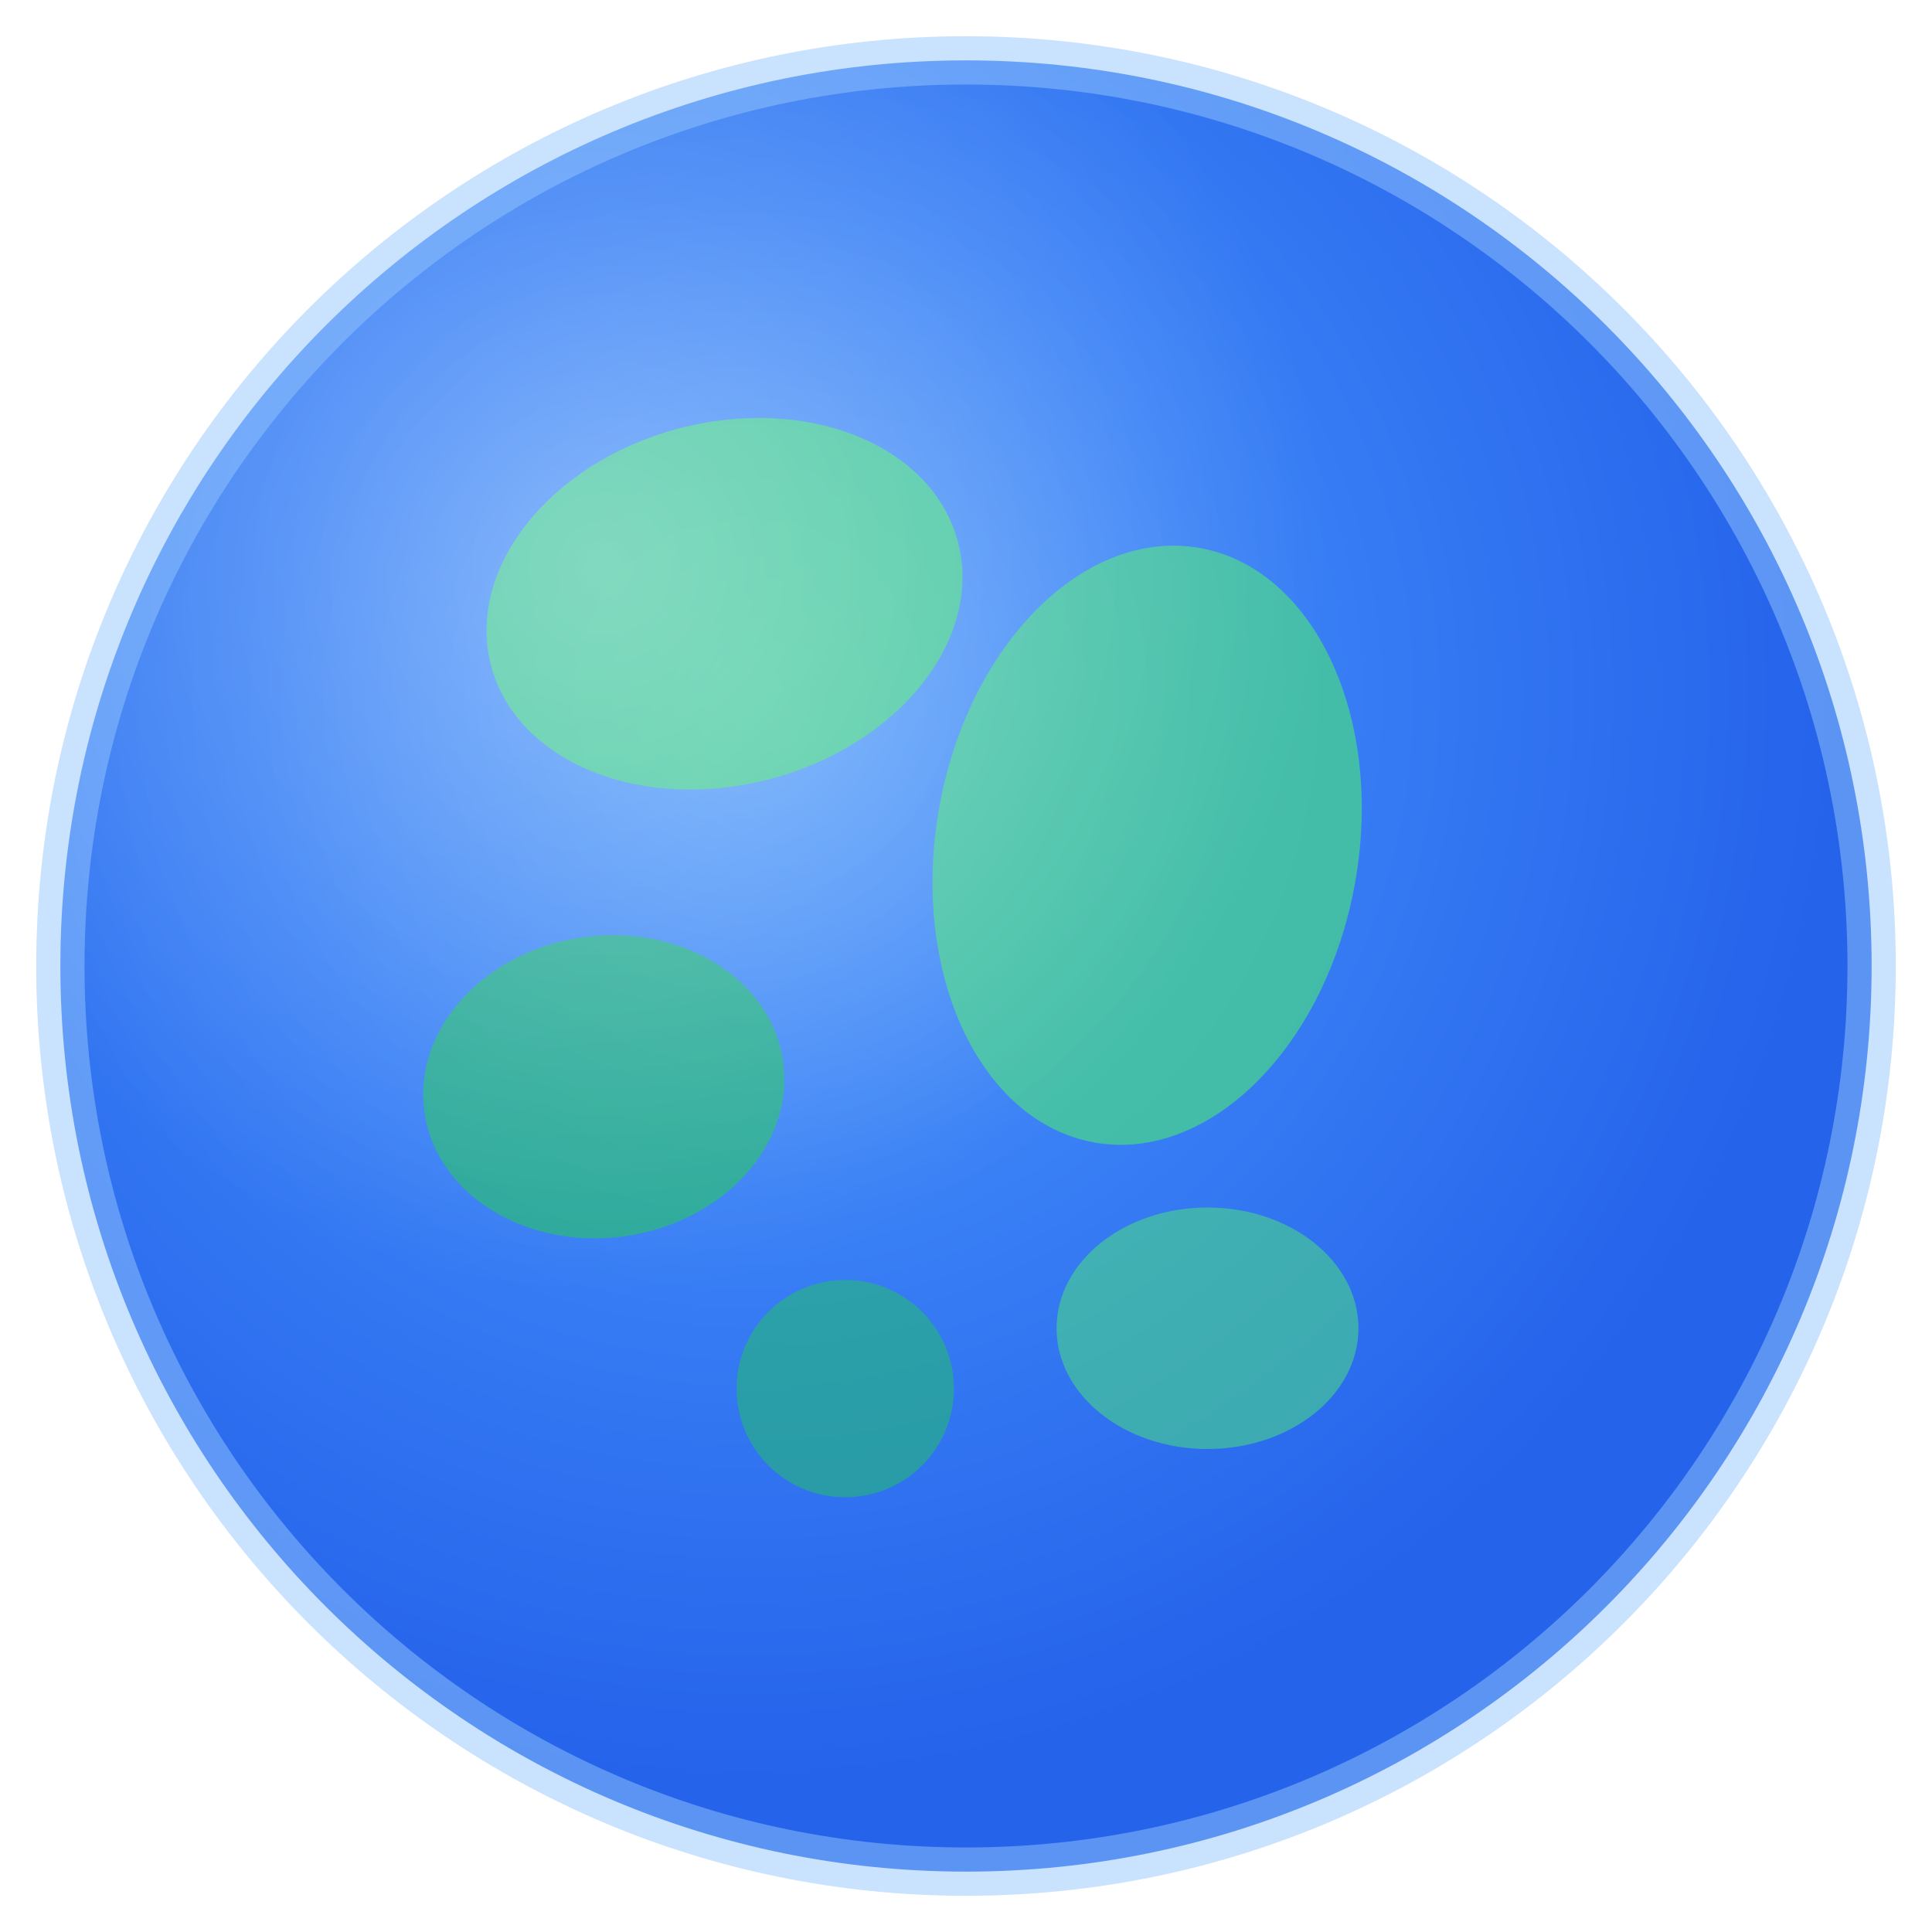
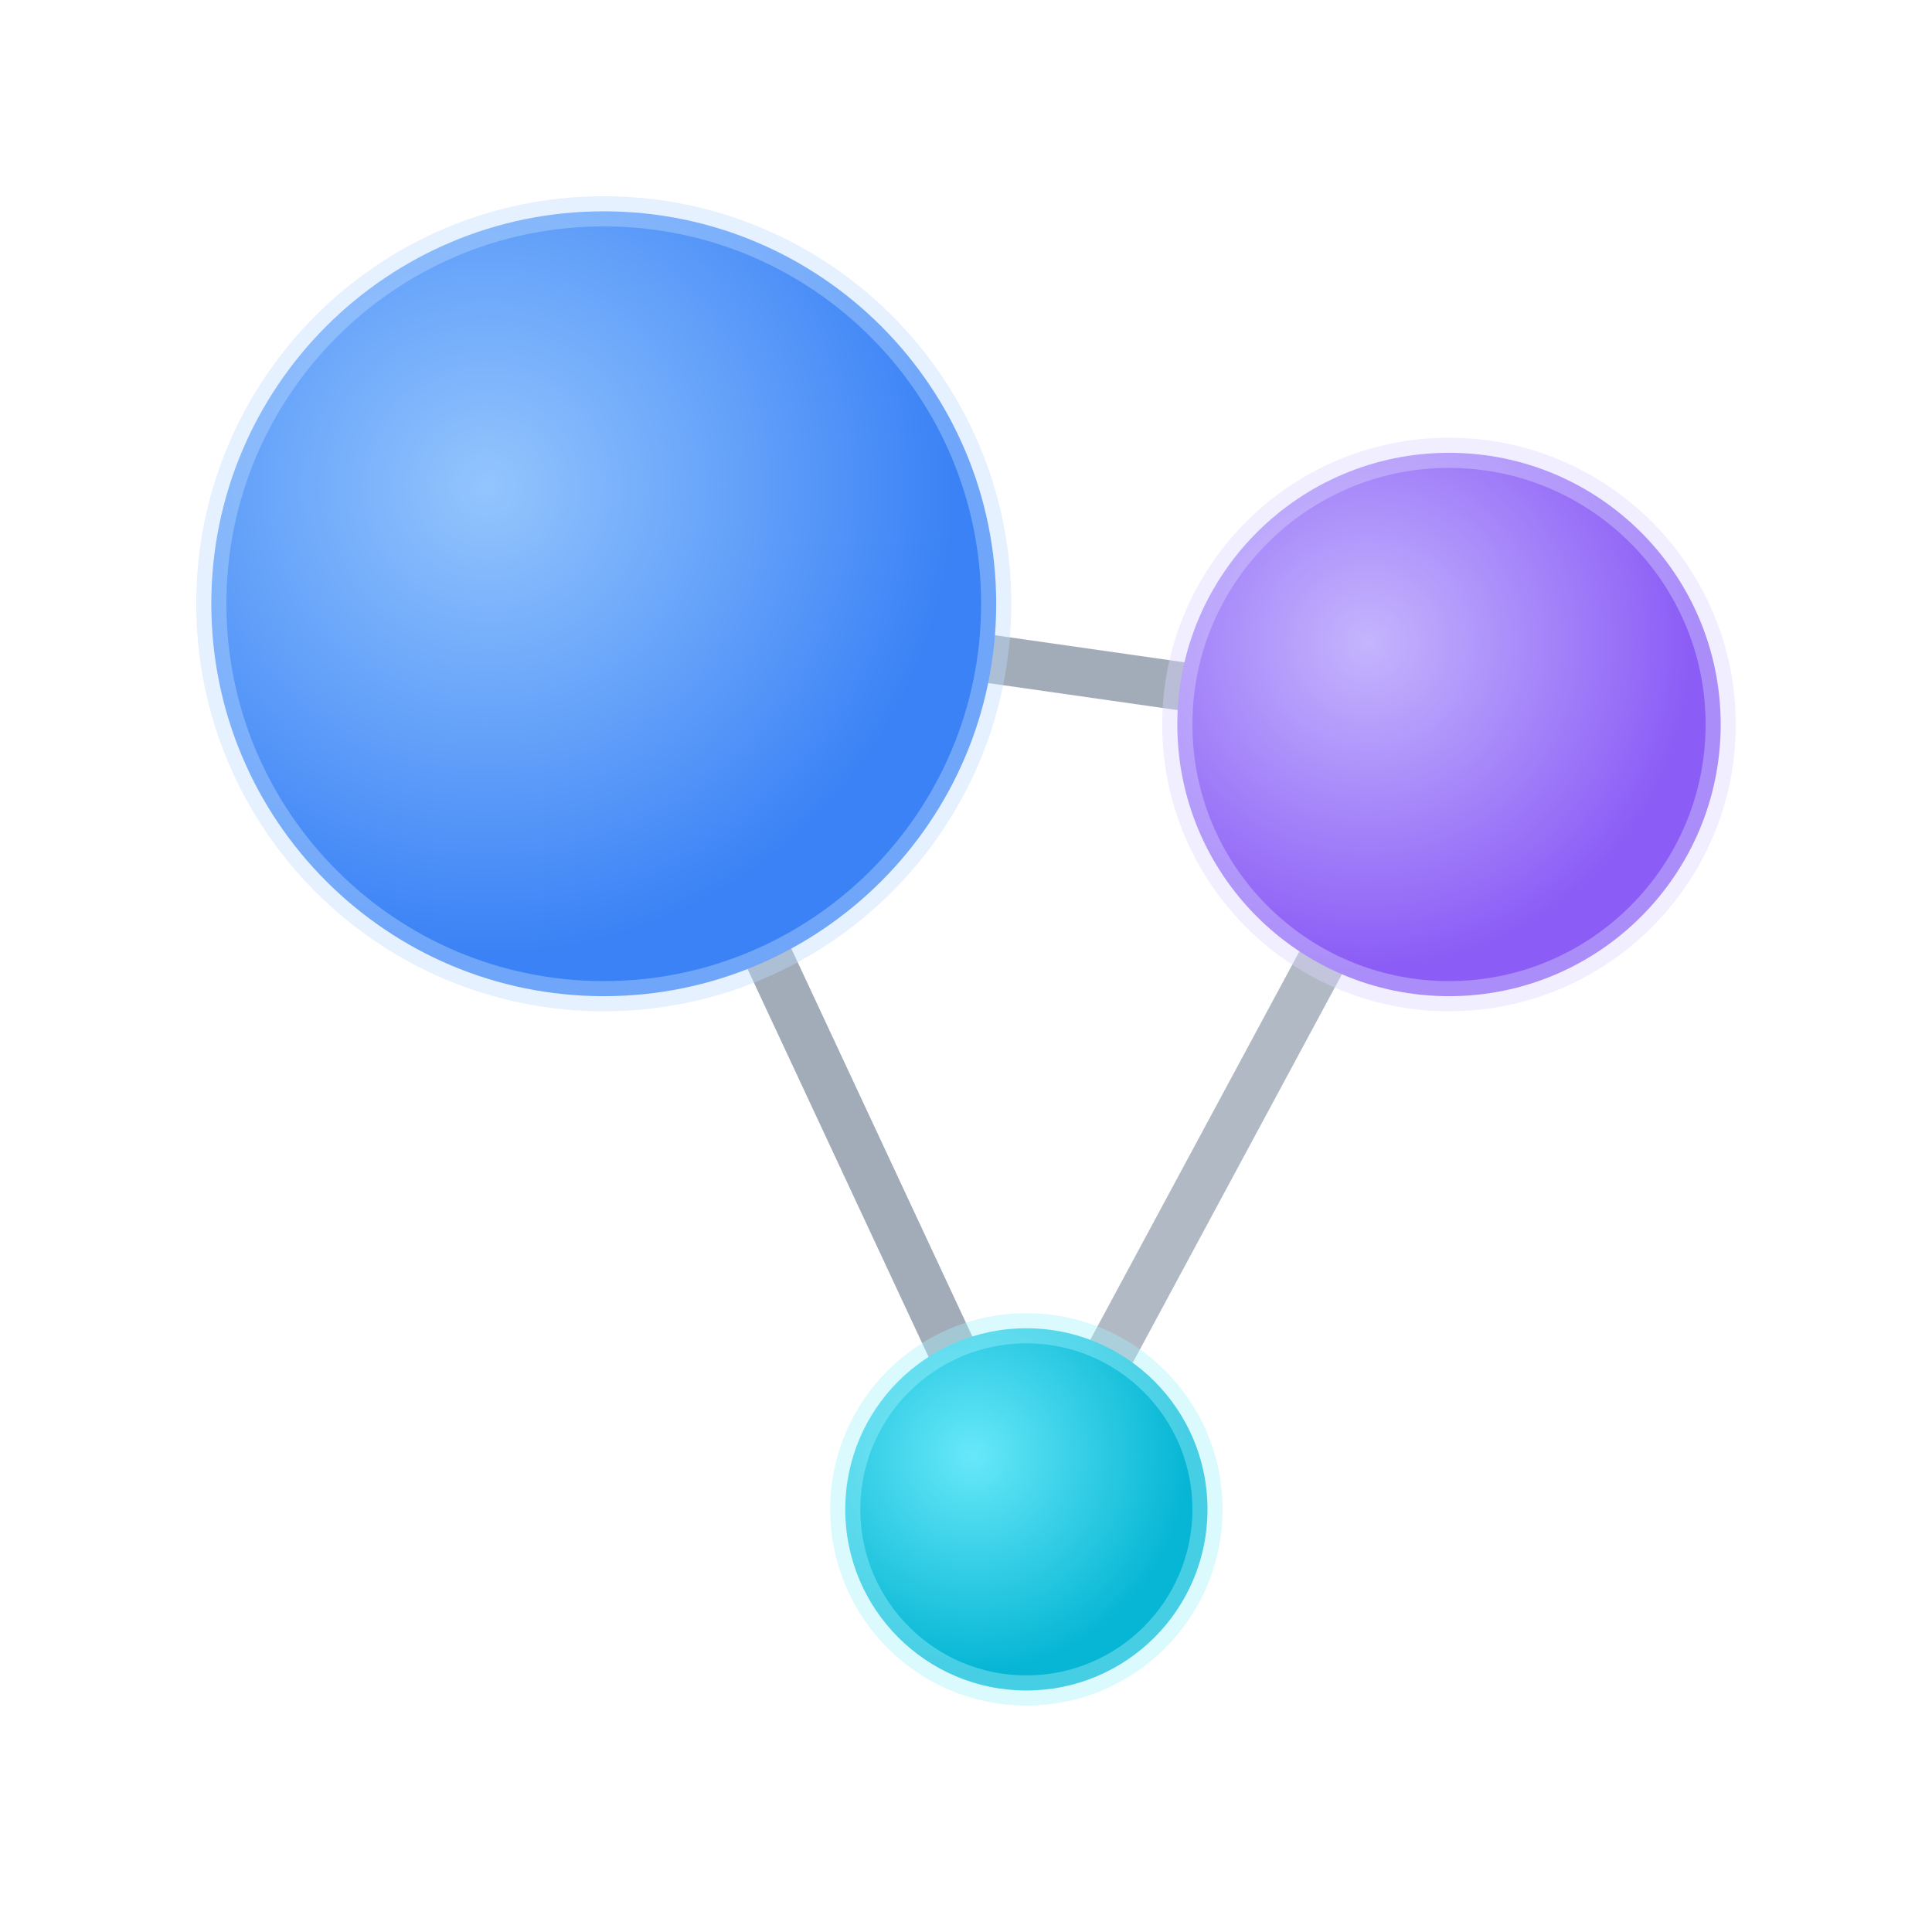
<svg xmlns="http://www.w3.org/2000/svg" viewBox="0 0 32 32">
  <defs>
-     <radialGradient id="ocean" cx="38%" cy="35%" r="60%">
-       <stop offset="0%" stop-color="#60a5fa" />
-       <stop offset="45%" stop-color="#3b82f6" />
-       <stop offset="100%" stop-color="#2563eb" />
+     <radialGradient id="p1" cx="35%" cy="35%" r="60%">
+       <stop offset="0%" stop-color="#93c5fd" />
+       <stop offset="100%" stop-color="#3b82f6" />
    </radialGradient>
-     <radialGradient id="shine" cx="30%" cy="28%" r="40%">
-       <stop offset="0%" stop-color="#ffffff" stop-opacity="0.3" />
-       <stop offset="100%" stop-color="#ffffff" stop-opacity="0" />
+     <radialGradient id="p2" cx="35%" cy="35%" r="60%">
+       <stop offset="0%" stop-color="#c4b5fd" />
+       <stop offset="100%" stop-color="#8b5cf6" />
+     </radialGradient>
+     <radialGradient id="p3" cx="35%" cy="35%" r="60%">
+       <stop offset="0%" stop-color="#67e8f9" />
+       <stop offset="100%" stop-color="#06b6d4" />
    </radialGradient>
  </defs>
-   <circle cx="16" cy="16" r="15" fill="url(#ocean)" />
-   <ellipse cx="12" cy="10" rx="4" ry="3" fill="#4ade80" opacity="0.7" transform="rotate(-15 12 10)" />
-   <ellipse cx="19" cy="14" rx="3.5" ry="5" fill="#4ade80" opacity="0.65" transform="rotate(10 19 14)" />
-   <ellipse cx="10" cy="18" rx="3" ry="2.5" fill="#22c55e" opacity="0.6" transform="rotate(-8 10 18)" />
-   <ellipse cx="20" cy="22" rx="2.5" ry="2" fill="#4ade80" opacity="0.55" />
-   <circle cx="14" cy="23" r="1.8" fill="#22c55e" opacity="0.5" />
-   <circle cx="16" cy="16" r="15" fill="url(#shine)" />
-   <circle cx="16" cy="16" r="15" fill="none" stroke="#93c5fd" stroke-width="0.8" opacity="0.5" />
+   <line x1="10" y1="10" x2="24" y2="12" stroke="#64748b" stroke-width="0.8" opacity="0.6" />
+   <line x1="10" y1="10" x2="17" y2="25" stroke="#64748b" stroke-width="0.8" opacity="0.6" />
+   <line x1="24" y1="12" x2="17" y2="25" stroke="#64748b" stroke-width="0.8" opacity="0.5" />
+   <circle cx="10" cy="10" r="6.5" fill="url(#p1)" />
+   <circle cx="10" cy="10" r="6.5" fill="none" stroke="#bfdbfe" stroke-width="0.5" opacity="0.4" />
+   <circle cx="24" cy="12" r="4.5" fill="url(#p2)" />
+   <circle cx="24" cy="12" r="4.5" fill="none" stroke="#ddd6fe" stroke-width="0.5" opacity="0.4" />
+   <circle cx="17" cy="25" r="3" fill="url(#p3)" />
+   <circle cx="17" cy="25" r="3" fill="none" stroke="#a5f3fc" stroke-width="0.5" opacity="0.4" />
</svg>
